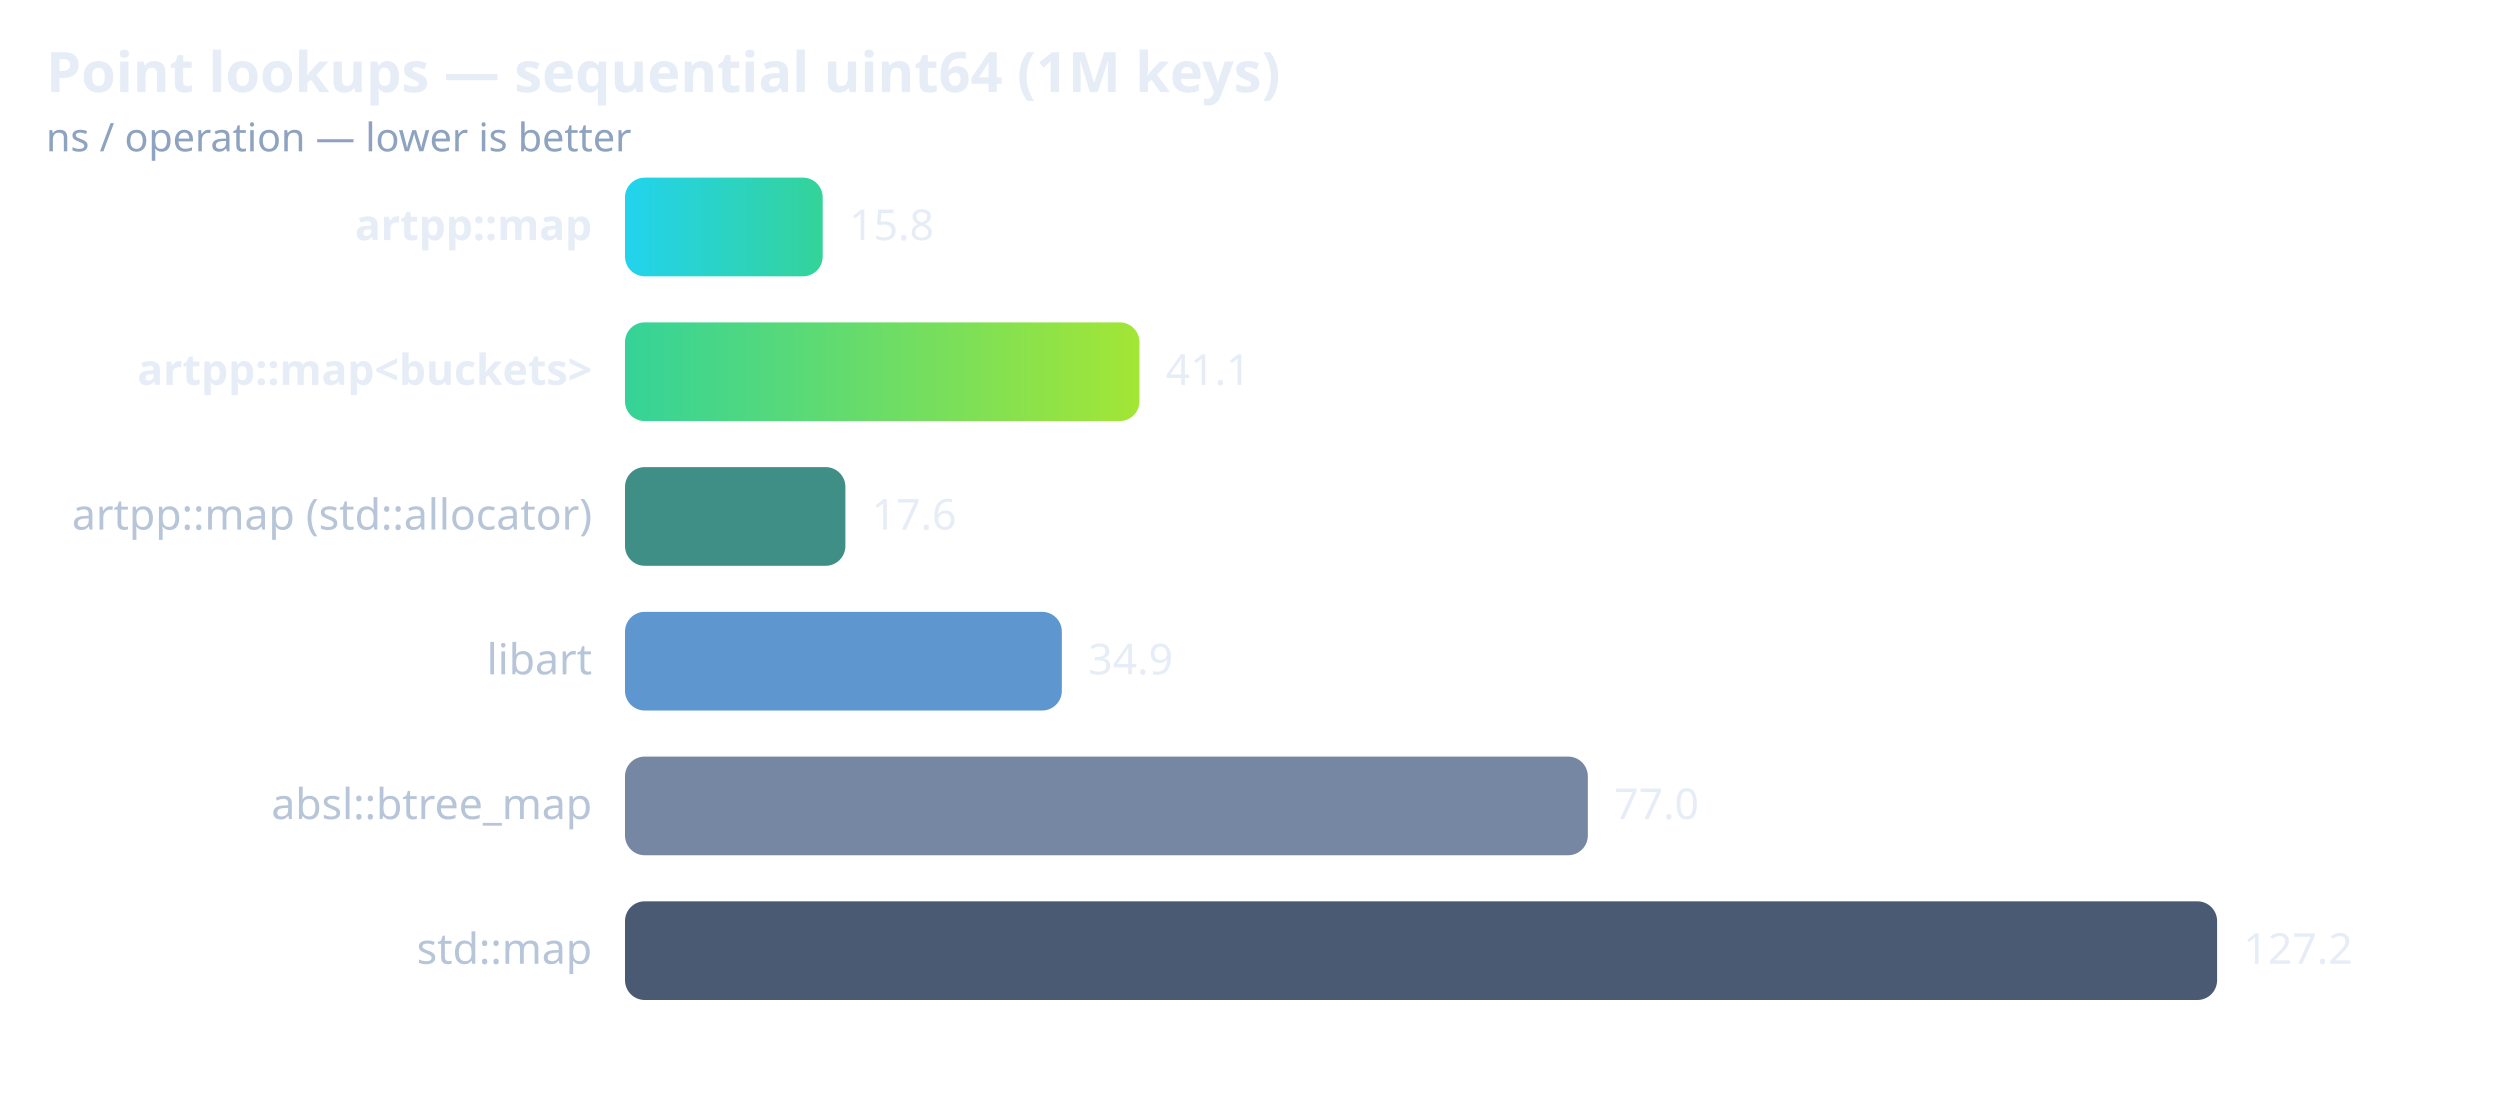
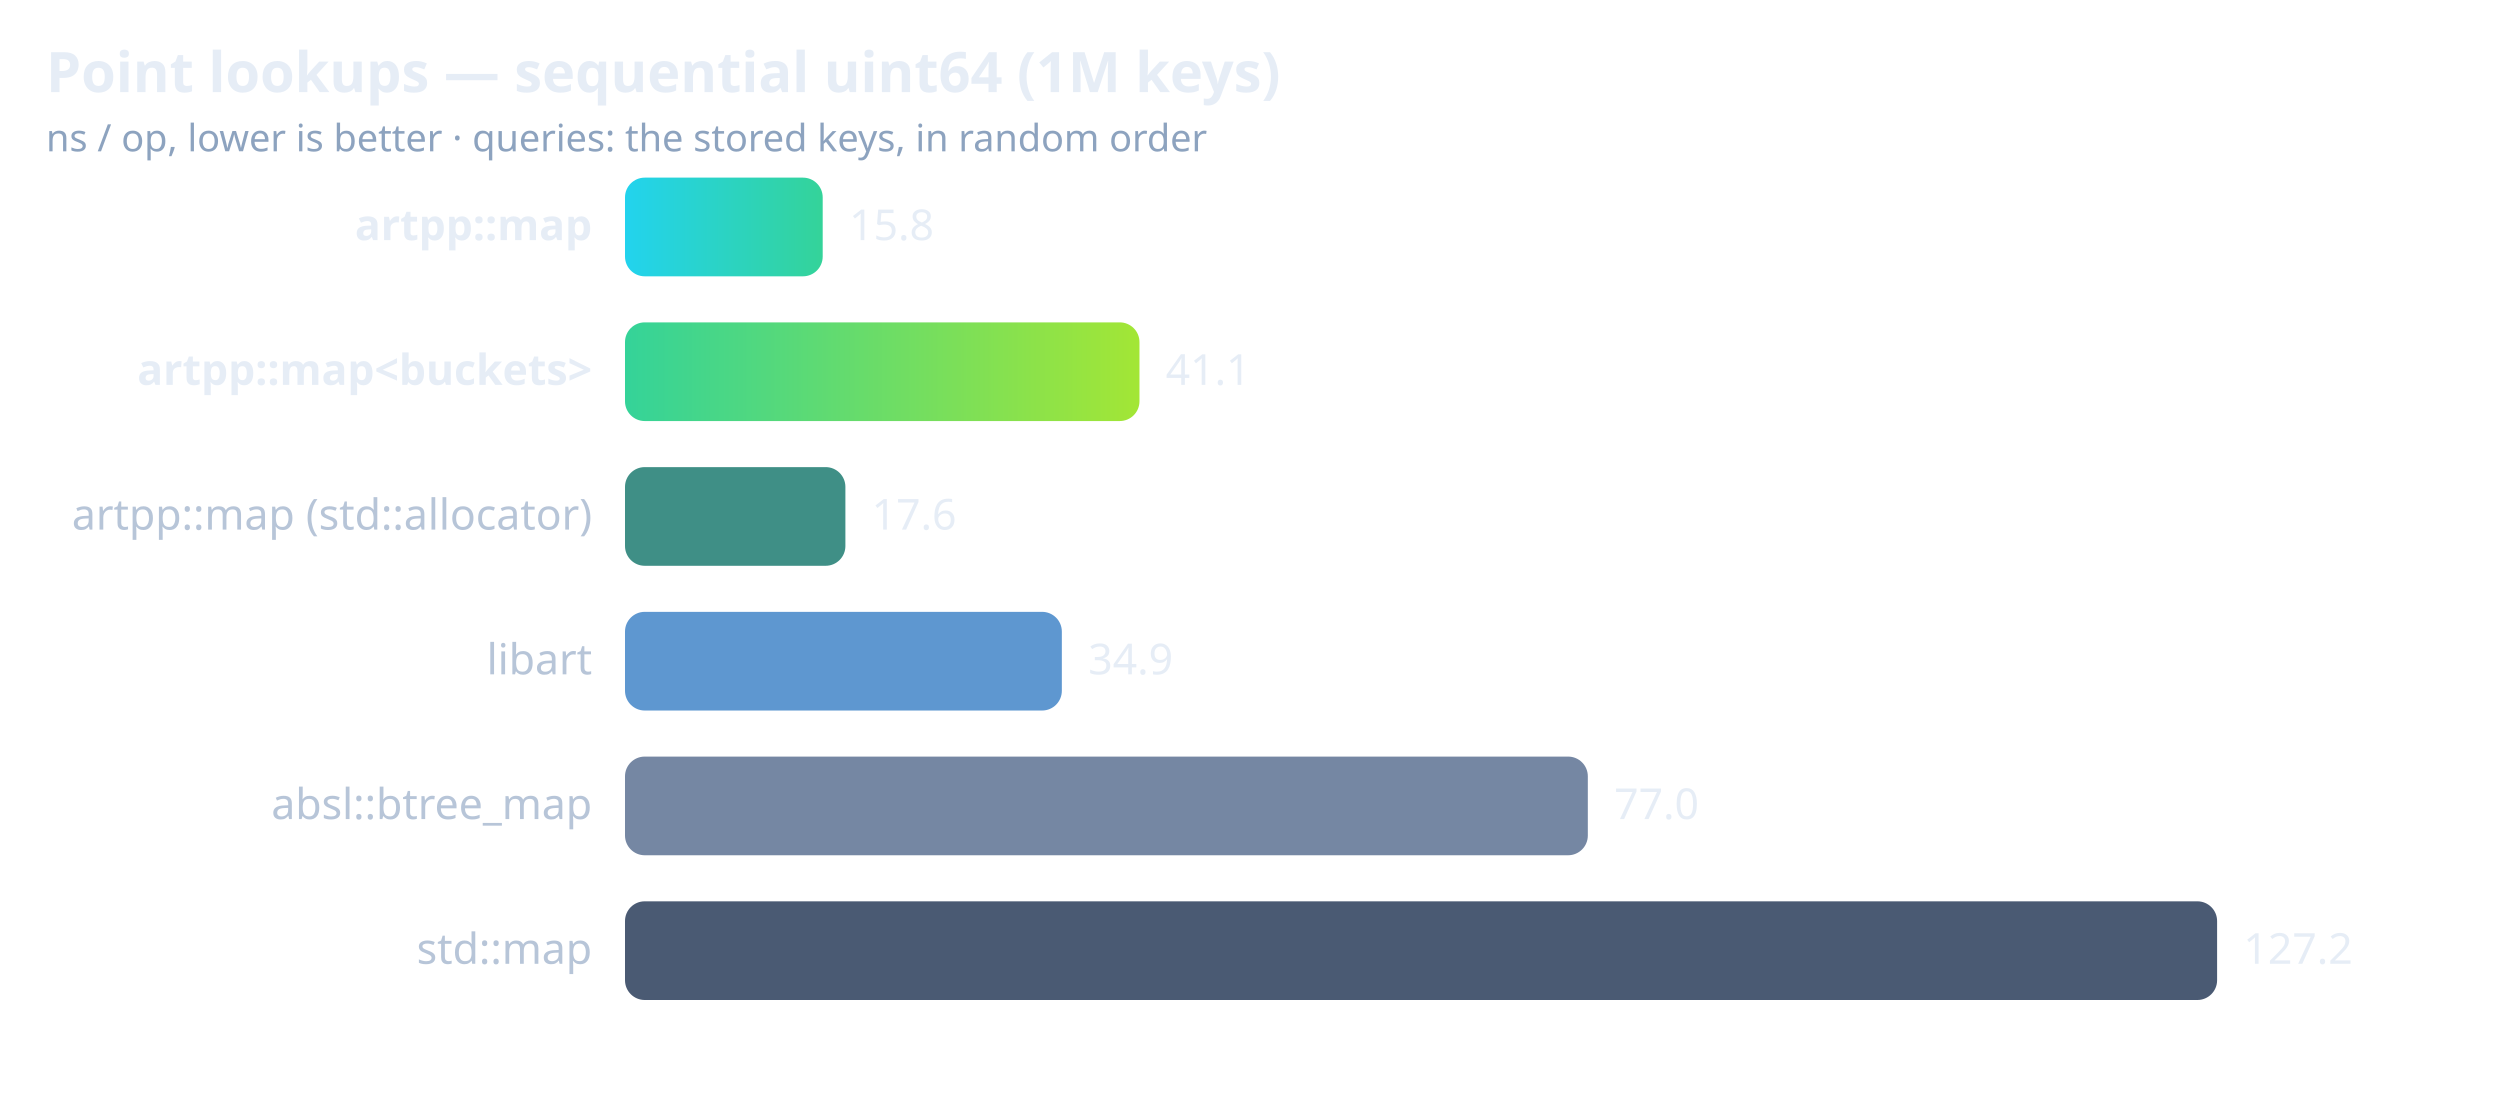
<svg xmlns="http://www.w3.org/2000/svg" viewBox="0 0 760 334" font-family="ui-sans-serif, system-ui, sans-serif" role="img" aria-label="Point lookups — sequential uint64 (1M keys)">
  <defs>
    <linearGradient id="hot" x1="0" y1="0" x2="1" y2="0">
      <stop offset="0" stop-color="#22d3ee" />
      <stop offset="1" stop-color="#34d399" />
    </linearGradient>
    <linearGradient id="hot2" x1="0" y1="0" x2="1" y2="0">
      <stop offset="0" stop-color="#34d399" />
      <stop offset="1" stop-color="#a3e635" />
    </linearGradient>
  </defs>
  <text x="14" y="28" font-size="17" font-weight="600" fill="#e6edf6">Point lookups — sequential uint64 (1M keys)</text>
-   <text x="14" y="46" font-size="12" fill="#8da3bf">ns / operation — lower is better</text>
+   <text x="14" y="46" font-size="11.5" fill="#8da3bf">ns / op, lower is better · queries: the stored keys, in random order</text>
  <text x="180" y="73.0" font-size="13" font-weight="600" fill="#e6edf6" text-anchor="end">artpp::map</text>
  <rect x="190" y="54" width="60.1" height="30" rx="6" fill="url(#hot)" />
  <text x="258.139" y="73.0" font-size="13" fill="#e6edf6">15.8</text>
  <text x="180" y="117.0" font-size="13" font-weight="600" fill="#e6edf6" text-anchor="end">artpp::map&lt;buckets&gt;</text>
  <rect x="190" y="98" width="156.4" height="30" rx="6" fill="url(#hot2)" />
  <text x="354.376" y="117.0" font-size="13" fill="#e6edf6">41.1</text>
  <text x="180" y="161.0" font-size="13" font-weight="400" fill="#b7c5d8" text-anchor="end">artpp::map (std::allocator)</text>
  <rect x="190" y="142" width="67.0" height="30" rx="6" fill="#3f8f86" />
  <text x="264.986" y="161.0" font-size="13" fill="#e6edf6">17.6</text>
  <text x="180" y="205.0" font-size="13" font-weight="400" fill="#b7c5d8" text-anchor="end">libart</text>
  <rect x="190" y="186" width="132.8" height="30" rx="6" fill="#5e97d0" />
  <text x="330.83" y="205.0" font-size="13" fill="#e6edf6">34.9</text>
  <text x="180" y="249.0" font-size="13" font-weight="400" fill="#b7c5d8" text-anchor="end">absl::btree_map</text>
  <rect x="190" y="230" width="292.7" height="30" rx="6" fill="#7587a3" />
  <text x="490.705" y="249.0" font-size="13" fill="#e6edf6">77.0</text>
  <text x="180" y="293.0" font-size="13" font-weight="400" fill="#b7c5d8" text-anchor="end">std::map</text>
  <rect x="190" y="274" width="484.0" height="30" rx="6" fill="#4a5a73" />
  <text x="682.0" y="293.0" font-size="13" fill="#e6edf6">127.2</text>
</svg>
